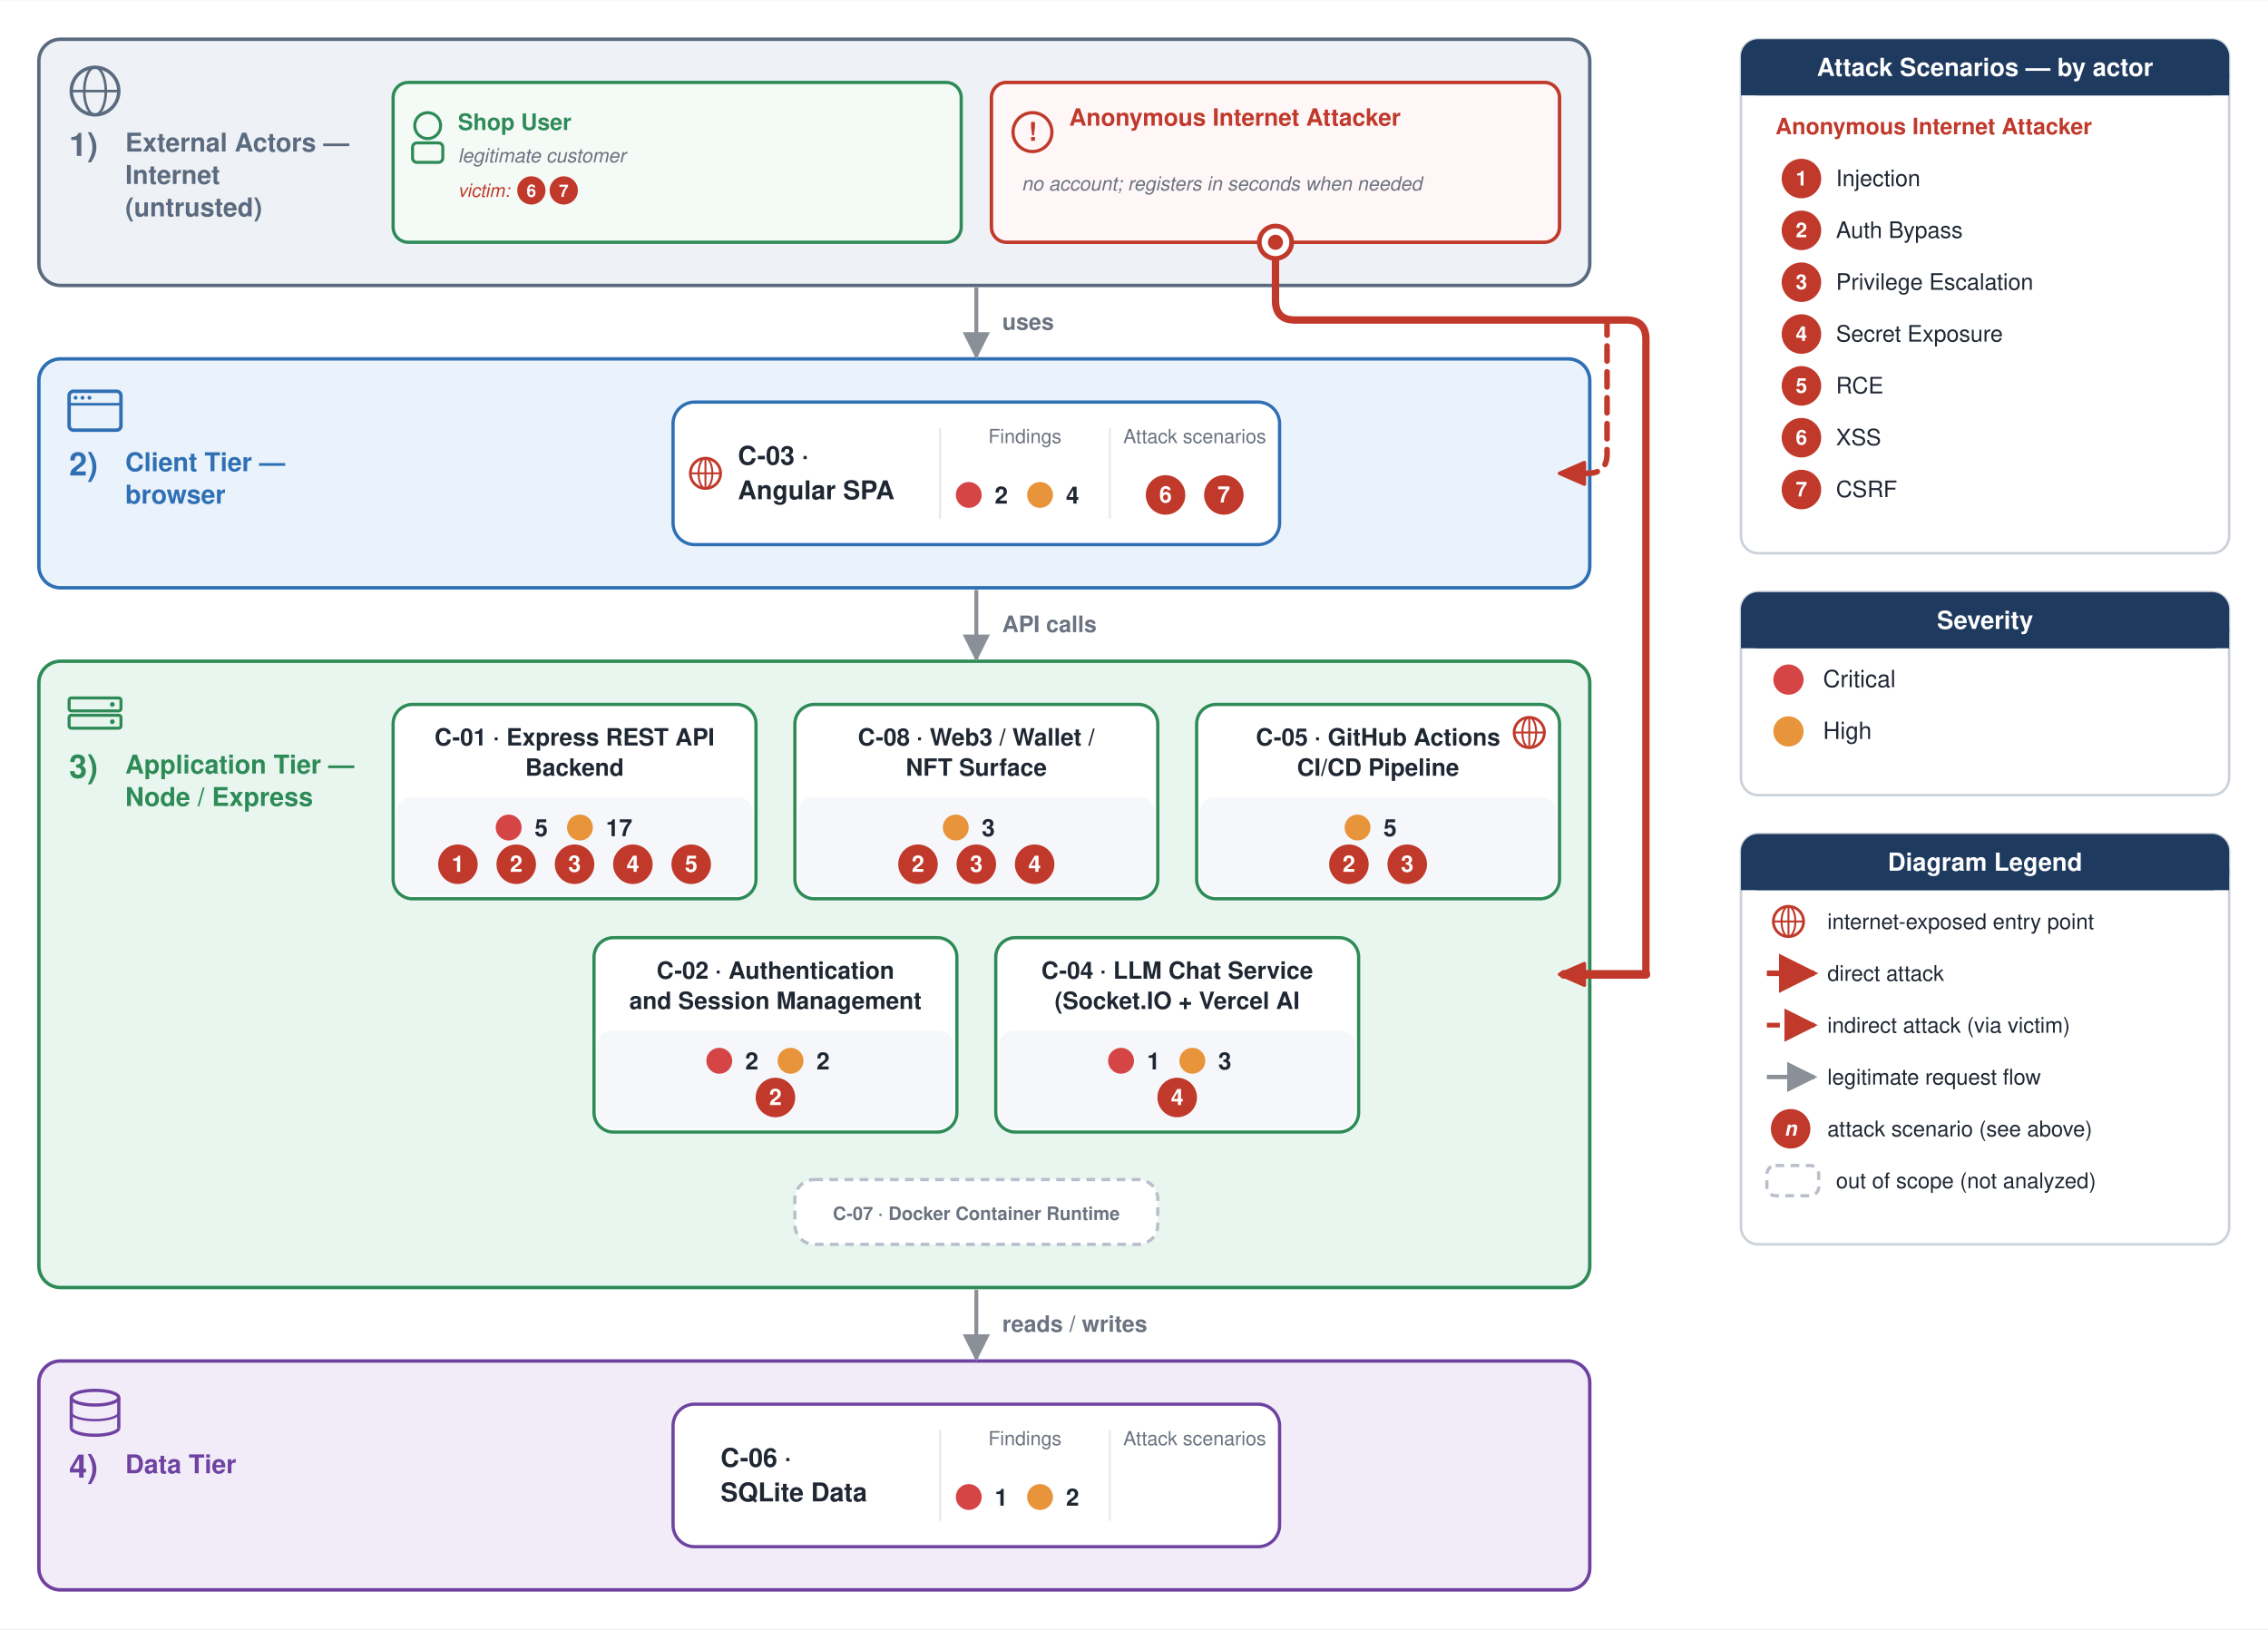
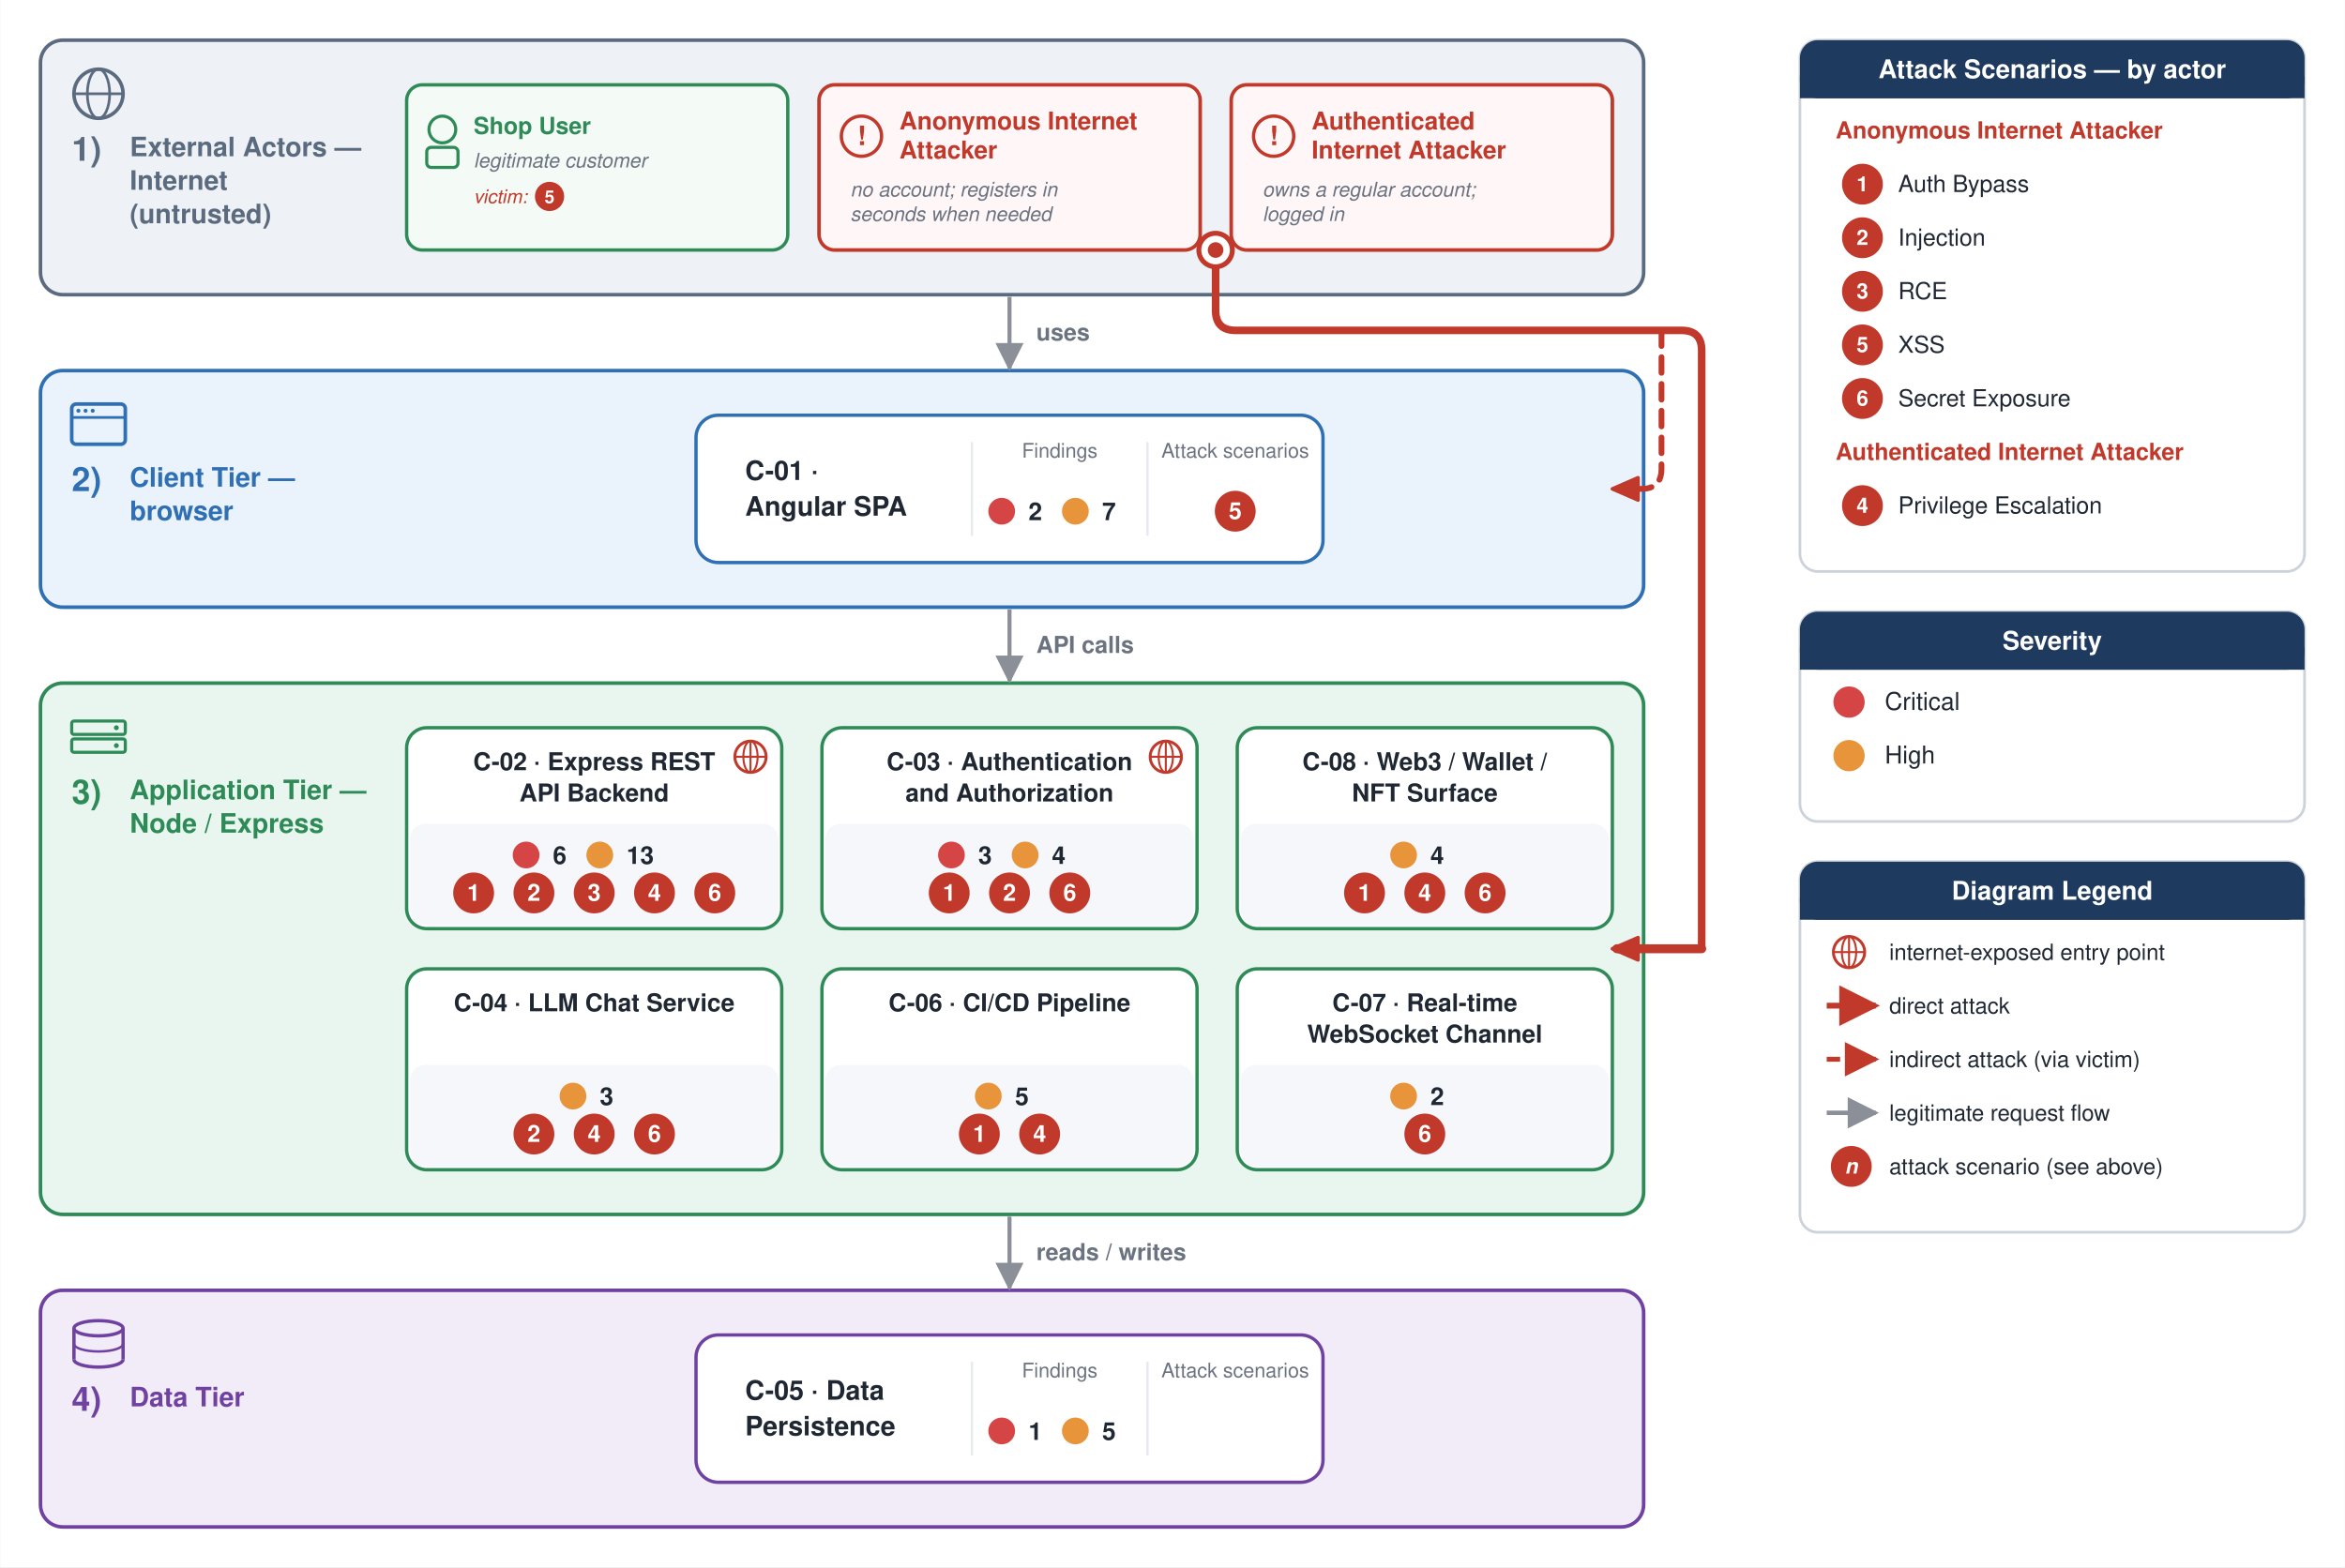
- <svg xmlns="http://www.w3.org/2000/svg" width="760" height="546" viewBox="0 0 1050 754" font-family="Helvetica, Arial, sans-serif">
-   <rect x="0" y="0" width="1050" height="754" fill="#ffffff" />
+ <svg xmlns="http://www.w3.org/2000/svg" width="760" height="508" viewBox="0 0 1050 702" font-family="Helvetica, Arial, sans-serif">
+   <rect x="0" y="0" width="1050" height="702" fill="#ffffff" />
  <defs>
    <marker id="arrowgrey" viewBox="0 0 10 10" refX="9" refY="5" markerWidth="7" markerHeight="7" orient="auto-start-reverse">
      <path d="M 0 0 L 10 5 L 0 10 z" fill="#8a8f98" />
    </marker>
    <marker id="arrowred" viewBox="0 0 10 10" refX="9" refY="5" markerWidth="7" markerHeight="7" orient="auto-start-reverse">
      <path d="M 0 0 L 10 5 L 0 10 z" fill="#c0392b" />
    </marker>
    <marker id="arrowred-lg" viewBox="0 0 12 12" refX="10" refY="6" markerWidth="14" markerHeight="14" markerUnits="userSpaceOnUse" orient="auto-start-reverse">
      <path d="M 0 0 L 12 6 L 0 12 z" fill="#c0392b" />
    </marker>
    <marker id="arrowred-rd" viewBox="-1 -1 15 15" refX="10.5" refY="6" markerWidth="15" markerHeight="15" markerUnits="userSpaceOnUse" orient="auto-start-reverse">
      <path d="M 1 1 L 12.5 6 L 1 11 Z" fill="#c0392b" stroke="#c0392b" stroke-width="1.6" stroke-linejoin="round" />
    </marker>
  </defs>
  <rect x="18.0" y="18.0" width="718.0" height="114.0" rx="10" fill="#eef1f5" stroke="#5b6b7f" stroke-width="1.6" />
  <circle cx="44.0" cy="42.0" r="11.0" fill="none" stroke="#5b6b7f" stroke-width="1.6" />
  <ellipse cx="44" cy="42" rx="5" ry="11" fill="none" stroke="#5b6b7f" stroke-width="1.2" />
  <line x1="33.0" y1="42.0" x2="55.0" y2="42.0" stroke="#5b6b7f" stroke-width="1.2" />
  <text x="32.0" y="72.0" font-family="Helvetica, Arial, sans-serif" font-size="15" font-weight="bold" fill="#5b6b7f" text-anchor="start">1)</text>
  <text x="58.0" y="70.0" font-family="Helvetica, Arial, sans-serif" font-size="12" font-weight="bold" fill="#5b6b7f" text-anchor="start">External Actors —</text>
  <text x="58.0" y="85.0" font-family="Helvetica, Arial, sans-serif" font-size="12" font-weight="bold" fill="#5b6b7f" text-anchor="start">Internet</text>
  <text x="58.0" y="100.0" font-family="Helvetica, Arial, sans-serif" font-size="12" font-weight="bold" fill="#5b6b7f" text-anchor="start">(untrusted)</text>
-   <rect x="182.0" y="38.0" width="263.0" height="74.0" rx="7" fill="#f4faf6" stroke="#2e8b57" stroke-width="1.5" />
+   <rect x="182.0" y="38.0" width="170.7" height="74.0" rx="7" fill="#f4faf6" stroke="#2e8b57" stroke-width="1.5" />
  <circle cx="198.0" cy="58.0" r="6.0" fill="none" stroke="#2e8b57" stroke-width="1.4" />
  <rect x="191.0" y="66.0" width="14.0" height="9.0" rx="2" fill="none" stroke="#2e8b57" stroke-width="1.4" />
  <text x="212.0" y="60.0" font-family="Helvetica, Arial, sans-serif" font-size="10.5" font-weight="bold" fill="#2e8b57" text-anchor="start">Shop User</text>
  <text x="212.0" y="75.0" font-family="Helvetica, Arial, sans-serif" font-size="9" font-weight="normal" fill="#6b7280" text-anchor="start" font-style="italic">legitimate customer</text>
  <text x="212.0" y="91.0" font-family="Helvetica, Arial, sans-serif" font-size="8.5" font-weight="normal" fill="#c0392b" text-anchor="start" font-style="italic">victim:</text>
  <circle cx="246.0" cy="88.0" r="6.0" fill="#c0392b" stroke="#c0392b" stroke-width="1.1" />
-   <text x="246.0" y="91.0" font-family="Helvetica, Arial, sans-serif" font-size="8" font-weight="bold" fill="#ffffff" text-anchor="middle">6</text>
-   <circle cx="261.0" cy="88.0" r="6.0" fill="#c0392b" stroke="#c0392b" stroke-width="1.1" />
-   <text x="261.0" y="91.0" font-family="Helvetica, Arial, sans-serif" font-size="8" font-weight="bold" fill="#ffffff" text-anchor="middle">7</text>
-   <rect x="459.0" y="38.0" width="263.0" height="74.0" rx="7" fill="#fff7f7" stroke="#c0392b" stroke-width="1.6" />
-   <circle cx="478.0" cy="61.0" r="9.0" fill="none" stroke="#c0392b" stroke-width="1.5" />
-   <text x="478.0" y="65.0" font-family="Helvetica, Arial, sans-serif" font-size="12" font-weight="bold" fill="#c0392b" text-anchor="middle">!</text>
-   <text x="495.0" y="58.0" font-family="Helvetica, Arial, sans-serif" font-size="11" font-weight="bold" fill="#c0392b" text-anchor="start">Anonymous Internet Attacker</text>
-   <text x="473.0" y="88.0" font-family="Helvetica, Arial, sans-serif" font-size="9" font-weight="normal" fill="#6b7280" text-anchor="start" font-style="italic">no account; registers in seconds when needed</text>
+   <text x="246.0" y="91.0" font-family="Helvetica, Arial, sans-serif" font-size="8" font-weight="bold" fill="#ffffff" text-anchor="middle">5</text>
+   <rect x="366.7" y="38.0" width="170.7" height="74.0" rx="7" fill="#fff7f7" stroke="#c0392b" stroke-width="1.6" />
+   <circle cx="385.7" cy="61.0" r="9.0" fill="none" stroke="#c0392b" stroke-width="1.5" />
+   <text x="385.7" y="65.0" font-family="Helvetica, Arial, sans-serif" font-size="12" font-weight="bold" fill="#c0392b" text-anchor="middle">!</text>
+   <text x="402.7" y="58.0" font-family="Helvetica, Arial, sans-serif" font-size="11" font-weight="bold" fill="#c0392b" text-anchor="start">Anonymous Internet</text>
+   <text x="402.7" y="71.0" font-family="Helvetica, Arial, sans-serif" font-size="11" font-weight="bold" fill="#c0392b" text-anchor="start">Attacker</text>
+   <text x="380.7" y="88.0" font-family="Helvetica, Arial, sans-serif" font-size="9" font-weight="normal" fill="#6b7280" text-anchor="start" font-style="italic">no account; registers in</text>
+   <text x="380.7" y="99.0" font-family="Helvetica, Arial, sans-serif" font-size="9" font-weight="normal" fill="#6b7280" text-anchor="start" font-style="italic">seconds when needed</text>
+   <rect x="551.3" y="38.0" width="170.7" height="74.0" rx="7" fill="#fff7f7" stroke="#c0392b" stroke-width="1.6" />
+   <circle cx="570.3" cy="61.0" r="9.0" fill="none" stroke="#c0392b" stroke-width="1.5" />
+   <text x="570.3" y="65.0" font-family="Helvetica, Arial, sans-serif" font-size="12" font-weight="bold" fill="#c0392b" text-anchor="middle">!</text>
+   <text x="587.3" y="58.0" font-family="Helvetica, Arial, sans-serif" font-size="11" font-weight="bold" fill="#c0392b" text-anchor="start">Authenticated</text>
+   <text x="587.3" y="71.0" font-family="Helvetica, Arial, sans-serif" font-size="11" font-weight="bold" fill="#c0392b" text-anchor="start">Internet Attacker</text>
+   <text x="565.3" y="88.0" font-family="Helvetica, Arial, sans-serif" font-size="9" font-weight="normal" fill="#6b7280" text-anchor="start" font-style="italic">owns a regular account;</text>
+   <text x="565.3" y="99.0" font-family="Helvetica, Arial, sans-serif" font-size="9" font-weight="normal" fill="#6b7280" text-anchor="start" font-style="italic">logged in</text>
  <rect x="18.0" y="166.0" width="718.0" height="106.0" rx="10" fill="#eaf2fb" stroke="#2f6fb3" stroke-width="1.6" />
  <rect x="32.0" y="181.0" width="24.0" height="18.0" rx="2" fill="none" stroke="#2f6fb3" stroke-width="1.6" />
  <line x1="32.0" y1="187.0" x2="56.0" y2="187.0" stroke="#2f6fb3" stroke-width="1.2" />
  <circle cx="35.0" cy="184.0" r="0.9" fill="#2f6fb3" stroke="none" stroke-width="1.0" />
  <circle cx="38.2" cy="184.0" r="0.9" fill="#2f6fb3" stroke="none" stroke-width="1.0" />
  <circle cx="41.4" cy="184.0" r="0.9" fill="#2f6fb3" stroke="none" stroke-width="1.0" />
  <text x="32.0" y="220.0" font-family="Helvetica, Arial, sans-serif" font-size="15" font-weight="bold" fill="#2f6fb3" text-anchor="start">2)</text>
  <text x="58.0" y="218.0" font-family="Helvetica, Arial, sans-serif" font-size="12" font-weight="bold" fill="#2f6fb3" text-anchor="start">Client Tier —</text>
  <text x="58.0" y="233.0" font-family="Helvetica, Arial, sans-serif" font-size="12" font-weight="bold" fill="#2f6fb3" text-anchor="start">browser</text>
  <rect x="311.6" y="186.0" width="280.8" height="66.0" rx="10" fill="#ffffff" stroke="#2f6fb3" stroke-width="1.5" />
-   <circle cx="326.6" cy="219.0" r="7.0" fill="#fff" stroke="#c0392b" stroke-width="1.3" />
-   <ellipse cx="326.6" cy="219.0" rx="3.2" ry="7.0" fill="none" stroke="#c0392b" stroke-width="0.9" />
-   <line x1="319.6" y1="219.0" x2="333.6" y2="219.0" stroke="#c0392b" stroke-width="0.9" />
-   <line x1="326.6" y1="212.0" x2="326.6" y2="226.0" stroke="#c0392b" stroke-width="0.9" />
-   <text x="341.6" y="215.0" font-family="Helvetica, Arial, sans-serif" font-size="12" font-weight="bold" fill="#1f2733" text-anchor="start">C-03 ·</text>
-   <text x="341.6" y="231.0" font-family="Helvetica, Arial, sans-serif" font-size="12" font-weight="bold" fill="#1f2733" text-anchor="start">Angular SPA</text>
+   <text x="333.6" y="215.0" font-family="Helvetica, Arial, sans-serif" font-size="12" font-weight="bold" fill="#1f2733" text-anchor="start">C-01 ·</text>
+   <text x="333.6" y="231.0" font-family="Helvetica, Arial, sans-serif" font-size="12" font-weight="bold" fill="#1f2733" text-anchor="start">Angular SPA</text>
  <line x1="435.2" y1="198.0" x2="435.2" y2="240.0" stroke="#e6e9ef" stroke-width="1.0" />
  <line x1="513.8" y1="198.0" x2="513.8" y2="240.0" stroke="#e6e9ef" stroke-width="1.0" />
  <text x="474.5" y="205.0" font-family="Helvetica, Arial, sans-serif" font-size="9" font-weight="normal" fill="#6b7280" text-anchor="middle">Findings</text>
  <circle cx="448.5" cy="229.0" r="6.0" fill="#d64545" stroke="none" stroke-width="1.0" />
  <text x="460.5" y="233.0" font-family="Helvetica, Arial, sans-serif" font-size="11" font-weight="bold" fill="#1f2733" text-anchor="start">2</text>
  <circle cx="481.5" cy="229.0" r="6.0" fill="#e8943a" stroke="none" stroke-width="1.0" />
-   <text x="493.5" y="233.0" font-family="Helvetica, Arial, sans-serif" font-size="11" font-weight="bold" fill="#1f2733" text-anchor="start">4</text>
+   <text x="493.5" y="233.0" font-family="Helvetica, Arial, sans-serif" font-size="11" font-weight="bold" fill="#1f2733" text-anchor="start">7</text>
  <text x="553.1" y="205.0" font-family="Helvetica, Arial, sans-serif" font-size="9" font-weight="normal" fill="#6b7280" text-anchor="middle">Attack scenarios</text>
-   <circle cx="539.6" cy="229.0" r="8.5" fill="#c0392b" stroke="#c0392b" stroke-width="1.3" />
-   <text x="539.6" y="232.5" font-family="Helvetica, Arial, sans-serif" font-size="10.5" font-weight="bold" fill="#ffffff" text-anchor="middle">6</text>
-   <circle cx="566.6" cy="229.0" r="8.5" fill="#c0392b" stroke="#c0392b" stroke-width="1.3" />
-   <text x="566.6" y="232.5" font-family="Helvetica, Arial, sans-serif" font-size="10.5" font-weight="bold" fill="#ffffff" text-anchor="middle">7</text>
-   <rect x="18.0" y="306.0" width="718.0" height="290.0" rx="10" fill="#e9f6ef" stroke="#2e8b57" stroke-width="1.6" />
+   <circle cx="553.1" cy="229.0" r="8.5" fill="#c0392b" stroke="#c0392b" stroke-width="1.3" />
+   <text x="553.1" y="232.5" font-family="Helvetica, Arial, sans-serif" font-size="10.5" font-weight="bold" fill="#ffffff" text-anchor="middle">5</text>
+   <rect x="18.0" y="306.0" width="718.0" height="238.0" rx="10" fill="#e9f6ef" stroke="#2e8b57" stroke-width="1.6" />
  <rect x="32.0" y="323.0" width="24.0" height="6.0" rx="1" fill="none" stroke="#2e8b57" stroke-width="1.4" />
  <circle cx="52.0" cy="326.0" r="1.1" fill="#2e8b57" stroke="none" stroke-width="1.0" />
  <rect x="32.0" y="331.0" width="24.0" height="6.0" rx="1" fill="none" stroke="#2e8b57" stroke-width="1.4" />
  <circle cx="52.0" cy="334.0" r="1.1" fill="#2e8b57" stroke="none" stroke-width="1.0" />
  <text x="32.0" y="360.0" font-family="Helvetica, Arial, sans-serif" font-size="15" font-weight="bold" fill="#2e8b57" text-anchor="start">3)</text>
  <text x="58.0" y="358.0" font-family="Helvetica, Arial, sans-serif" font-size="12" font-weight="bold" fill="#2e8b57" text-anchor="start">Application Tier —</text>
  <text x="58.0" y="373.0" font-family="Helvetica, Arial, sans-serif" font-size="12" font-weight="bold" fill="#2e8b57" text-anchor="start">Node / Express</text>
  <rect x="182.0" y="326.0" width="168.0" height="90.0" rx="9" fill="#ffffff" stroke="#2e8b57" stroke-width="1.5" />
  <rect x="183.5" y="369.0" width="165.0" height="45.5" rx="7" fill="#f5f7fb" stroke="none" stroke-width="1.0" />
-   <text x="266.0" y="345.0" font-family="Helvetica, Arial, sans-serif" font-size="11" font-weight="bold" fill="#1f2733" text-anchor="middle">C-01 · Express REST API</text>
-   <text x="266.0" y="359.0" font-family="Helvetica, Arial, sans-serif" font-size="11" font-weight="bold" fill="#1f2733" text-anchor="middle">Backend</text>
+   <circle cx="336.0" cy="339.0" r="7.0" fill="#fff" stroke="#c0392b" stroke-width="1.3" />
+   <ellipse cx="336.0" cy="339.0" rx="3.2" ry="7.0" fill="none" stroke="#c0392b" stroke-width="0.9" />
+   <line x1="329.0" y1="339.0" x2="343.0" y2="339.0" stroke="#c0392b" stroke-width="0.9" />
+   <line x1="336.0" y1="332.0" x2="336.0" y2="346.0" stroke="#c0392b" stroke-width="0.9" />
+   <text x="266.0" y="345.0" font-family="Helvetica, Arial, sans-serif" font-size="11" font-weight="bold" fill="#1f2733" text-anchor="middle">C-02 · Express REST</text>
+   <text x="266.0" y="359.0" font-family="Helvetica, Arial, sans-serif" font-size="11" font-weight="bold" fill="#1f2733" text-anchor="middle">API Backend</text>
  <circle cx="235.5" cy="383.0" r="6.0" fill="#d64545" stroke="none" stroke-width="1.0" />
-   <text x="247.5" y="387.0" font-family="Helvetica, Arial, sans-serif" font-size="11" font-weight="bold" fill="#1f2733" text-anchor="start">5</text>
+   <text x="247.5" y="387.0" font-family="Helvetica, Arial, sans-serif" font-size="11" font-weight="bold" fill="#1f2733" text-anchor="start">6</text>
  <circle cx="268.5" cy="383.0" r="6.0" fill="#e8943a" stroke="none" stroke-width="1.0" />
-   <text x="280.5" y="387.0" font-family="Helvetica, Arial, sans-serif" font-size="11" font-weight="bold" fill="#1f2733" text-anchor="start">17</text>
+   <text x="280.5" y="387.0" font-family="Helvetica, Arial, sans-serif" font-size="11" font-weight="bold" fill="#1f2733" text-anchor="start">13</text>
  <circle cx="212.0" cy="400.0" r="8.5" fill="#c0392b" stroke="#c0392b" stroke-width="1.3" />
  <text x="212.0" y="403.5" font-family="Helvetica, Arial, sans-serif" font-size="10.5" font-weight="bold" fill="#ffffff" text-anchor="middle">1</text>
  <circle cx="239.0" cy="400.0" r="8.5" fill="#c0392b" stroke="#c0392b" stroke-width="1.3" />
  <text x="239.0" y="403.5" font-family="Helvetica, Arial, sans-serif" font-size="10.5" font-weight="bold" fill="#ffffff" text-anchor="middle">2</text>
  <circle cx="266.0" cy="400.0" r="8.5" fill="#c0392b" stroke="#c0392b" stroke-width="1.3" />
  <text x="266.0" y="403.5" font-family="Helvetica, Arial, sans-serif" font-size="10.5" font-weight="bold" fill="#ffffff" text-anchor="middle">3</text>
  <circle cx="293.0" cy="400.0" r="8.5" fill="#c0392b" stroke="#c0392b" stroke-width="1.3" />
  <text x="293.0" y="403.5" font-family="Helvetica, Arial, sans-serif" font-size="10.5" font-weight="bold" fill="#ffffff" text-anchor="middle">4</text>
  <circle cx="320.0" cy="400.0" r="8.5" fill="#c0392b" stroke="#c0392b" stroke-width="1.3" />
-   <text x="320.0" y="403.5" font-family="Helvetica, Arial, sans-serif" font-size="10.5" font-weight="bold" fill="#ffffff" text-anchor="middle">5</text>
+   <text x="320.0" y="403.5" font-family="Helvetica, Arial, sans-serif" font-size="10.5" font-weight="bold" fill="#ffffff" text-anchor="middle">6</text>
  <rect x="368.0" y="326.0" width="168.0" height="90.0" rx="9" fill="#ffffff" stroke="#2e8b57" stroke-width="1.5" />
  <rect x="369.5" y="369.0" width="165.0" height="45.5" rx="7" fill="#f5f7fb" stroke="none" stroke-width="1.0" />
-   <text x="452.0" y="345.0" font-family="Helvetica, Arial, sans-serif" font-size="11" font-weight="bold" fill="#1f2733" text-anchor="middle">C-08 · Web3 / Wallet /</text>
-   <text x="452.0" y="359.0" font-family="Helvetica, Arial, sans-serif" font-size="11" font-weight="bold" fill="#1f2733" text-anchor="middle">NFT Surface</text>
-   <circle cx="442.5" cy="383.0" r="6.0" fill="#e8943a" stroke="none" stroke-width="1.0" />
-   <text x="454.5" y="387.0" font-family="Helvetica, Arial, sans-serif" font-size="11" font-weight="bold" fill="#1f2733" text-anchor="start">3</text>
+   <circle cx="522.0" cy="339.0" r="7.0" fill="#fff" stroke="#c0392b" stroke-width="1.3" />
+   <ellipse cx="522.0" cy="339.0" rx="3.2" ry="7.0" fill="none" stroke="#c0392b" stroke-width="0.9" />
+   <line x1="515.0" y1="339.0" x2="529.0" y2="339.0" stroke="#c0392b" stroke-width="0.9" />
+   <line x1="522.0" y1="332.0" x2="522.0" y2="346.0" stroke="#c0392b" stroke-width="0.9" />
+   <text x="452.0" y="345.0" font-family="Helvetica, Arial, sans-serif" font-size="11" font-weight="bold" fill="#1f2733" text-anchor="middle">C-03 · Authentication</text>
+   <text x="452.0" y="359.0" font-family="Helvetica, Arial, sans-serif" font-size="11" font-weight="bold" fill="#1f2733" text-anchor="middle">and Authorization</text>
+   <circle cx="426.0" cy="383.0" r="6.0" fill="#d64545" stroke="none" stroke-width="1.0" />
+   <text x="438.0" y="387.0" font-family="Helvetica, Arial, sans-serif" font-size="11" font-weight="bold" fill="#1f2733" text-anchor="start">3</text>
+   <circle cx="459.0" cy="383.0" r="6.0" fill="#e8943a" stroke="none" stroke-width="1.0" />
+   <text x="471.0" y="387.0" font-family="Helvetica, Arial, sans-serif" font-size="11" font-weight="bold" fill="#1f2733" text-anchor="start">4</text>
  <circle cx="425.0" cy="400.0" r="8.5" fill="#c0392b" stroke="#c0392b" stroke-width="1.3" />
-   <text x="425.0" y="403.5" font-family="Helvetica, Arial, sans-serif" font-size="10.5" font-weight="bold" fill="#ffffff" text-anchor="middle">2</text>
+   <text x="425.0" y="403.5" font-family="Helvetica, Arial, sans-serif" font-size="10.5" font-weight="bold" fill="#ffffff" text-anchor="middle">1</text>
  <circle cx="452.0" cy="400.0" r="8.5" fill="#c0392b" stroke="#c0392b" stroke-width="1.3" />
-   <text x="452.0" y="403.5" font-family="Helvetica, Arial, sans-serif" font-size="10.5" font-weight="bold" fill="#ffffff" text-anchor="middle">3</text>
+   <text x="452.0" y="403.5" font-family="Helvetica, Arial, sans-serif" font-size="10.5" font-weight="bold" fill="#ffffff" text-anchor="middle">2</text>
  <circle cx="479.0" cy="400.0" r="8.5" fill="#c0392b" stroke="#c0392b" stroke-width="1.3" />
-   <text x="479.0" y="403.5" font-family="Helvetica, Arial, sans-serif" font-size="10.5" font-weight="bold" fill="#ffffff" text-anchor="middle">4</text>
+   <text x="479.0" y="403.5" font-family="Helvetica, Arial, sans-serif" font-size="10.5" font-weight="bold" fill="#ffffff" text-anchor="middle">6</text>
  <rect x="554.0" y="326.0" width="168.0" height="90.0" rx="9" fill="#ffffff" stroke="#2e8b57" stroke-width="1.5" />
  <rect x="555.5" y="369.0" width="165.0" height="45.5" rx="7" fill="#f5f7fb" stroke="none" stroke-width="1.0" />
-   <circle cx="708.0" cy="339.0" r="7.0" fill="#fff" stroke="#c0392b" stroke-width="1.3" />
-   <ellipse cx="708.0" cy="339.0" rx="3.2" ry="7.0" fill="none" stroke="#c0392b" stroke-width="0.9" />
-   <line x1="701.0" y1="339.0" x2="715.0" y2="339.0" stroke="#c0392b" stroke-width="0.9" />
-   <line x1="708.0" y1="332.0" x2="708.0" y2="346.0" stroke="#c0392b" stroke-width="0.9" />
-   <text x="638.0" y="345.0" font-family="Helvetica, Arial, sans-serif" font-size="11" font-weight="bold" fill="#1f2733" text-anchor="middle">C-05 · GitHub Actions</text>
-   <text x="638.0" y="359.0" font-family="Helvetica, Arial, sans-serif" font-size="11" font-weight="bold" fill="#1f2733" text-anchor="middle">CI/CD Pipeline</text>
+   <text x="638.0" y="345.0" font-family="Helvetica, Arial, sans-serif" font-size="11" font-weight="bold" fill="#1f2733" text-anchor="middle">C-08 · Web3 / Wallet /</text>
+   <text x="638.0" y="359.0" font-family="Helvetica, Arial, sans-serif" font-size="11" font-weight="bold" fill="#1f2733" text-anchor="middle">NFT Surface</text>
  <circle cx="628.5" cy="383.0" r="6.0" fill="#e8943a" stroke="none" stroke-width="1.0" />
-   <text x="640.5" y="387.0" font-family="Helvetica, Arial, sans-serif" font-size="11" font-weight="bold" fill="#1f2733" text-anchor="start">5</text>
-   <circle cx="624.5" cy="400.0" r="8.5" fill="#c0392b" stroke="#c0392b" stroke-width="1.3" />
-   <text x="624.5" y="403.5" font-family="Helvetica, Arial, sans-serif" font-size="10.5" font-weight="bold" fill="#ffffff" text-anchor="middle">2</text>
-   <circle cx="651.5" cy="400.0" r="8.5" fill="#c0392b" stroke="#c0392b" stroke-width="1.3" />
-   <text x="651.5" y="403.5" font-family="Helvetica, Arial, sans-serif" font-size="10.5" font-weight="bold" fill="#ffffff" text-anchor="middle">3</text>
-   <rect x="275.0" y="434.0" width="168.0" height="90.0" rx="9" fill="#ffffff" stroke="#2e8b57" stroke-width="1.5" />
-   <rect x="276.5" y="477.0" width="165.0" height="45.5" rx="7" fill="#f5f7fb" stroke="none" stroke-width="1.0" />
-   <text x="359.0" y="453.0" font-family="Helvetica, Arial, sans-serif" font-size="11" font-weight="bold" fill="#1f2733" text-anchor="middle">C-02 · Authentication</text>
-   <text x="359.0" y="467.0" font-family="Helvetica, Arial, sans-serif" font-size="11" font-weight="bold" fill="#1f2733" text-anchor="middle">and Session Management</text>
-   <circle cx="333.0" cy="491.0" r="6.0" fill="#d64545" stroke="none" stroke-width="1.0" />
-   <text x="345.0" y="495.0" font-family="Helvetica, Arial, sans-serif" font-size="11" font-weight="bold" fill="#1f2733" text-anchor="start">2</text>
-   <circle cx="366.0" cy="491.0" r="6.0" fill="#e8943a" stroke="none" stroke-width="1.0" />
-   <text x="378.0" y="495.0" font-family="Helvetica, Arial, sans-serif" font-size="11" font-weight="bold" fill="#1f2733" text-anchor="start">2</text>
-   <circle cx="359.0" cy="508.0" r="8.5" fill="#c0392b" stroke="#c0392b" stroke-width="1.3" />
-   <text x="359.0" y="511.5" font-family="Helvetica, Arial, sans-serif" font-size="10.5" font-weight="bold" fill="#ffffff" text-anchor="middle">2</text>
-   <rect x="461.0" y="434.0" width="168.0" height="90.0" rx="9" fill="#ffffff" stroke="#2e8b57" stroke-width="1.5" />
-   <rect x="462.5" y="477.0" width="165.0" height="45.5" rx="7" fill="#f5f7fb" stroke="none" stroke-width="1.0" />
-   <text x="545.0" y="453.0" font-family="Helvetica, Arial, sans-serif" font-size="11" font-weight="bold" fill="#1f2733" text-anchor="middle">C-04 · LLM Chat Service</text>
-   <text x="545.0" y="467.0" font-family="Helvetica, Arial, sans-serif" font-size="11" font-weight="bold" fill="#1f2733" text-anchor="middle">(Socket.IO + Vercel AI</text>
-   <circle cx="519.0" cy="491.0" r="6.0" fill="#d64545" stroke="none" stroke-width="1.0" />
-   <text x="531.0" y="495.0" font-family="Helvetica, Arial, sans-serif" font-size="11" font-weight="bold" fill="#1f2733" text-anchor="start">1</text>
-   <circle cx="552.0" cy="491.0" r="6.0" fill="#e8943a" stroke="none" stroke-width="1.0" />
-   <text x="564.0" y="495.0" font-family="Helvetica, Arial, sans-serif" font-size="11" font-weight="bold" fill="#1f2733" text-anchor="start">3</text>
-   <circle cx="545.0" cy="508.0" r="8.5" fill="#c0392b" stroke="#c0392b" stroke-width="1.3" />
-   <text x="545.0" y="511.5" font-family="Helvetica, Arial, sans-serif" font-size="10.5" font-weight="bold" fill="#ffffff" text-anchor="middle">4</text>
-   <rect x="368.0" y="546.0" width="168.0" height="30.0" rx="9" fill="#ffffff" stroke="#b8bfca" stroke-width="1.5" stroke-dasharray="4 3" />
-   <text x="452.0" y="564.7" font-family="Helvetica, Arial, sans-serif" font-size="8.5" font-weight="bold" fill="#6b7280" text-anchor="middle">C-07 · Docker Container Runtime</text>
-   <rect x="18.0" y="630.0" width="718.0" height="106.0" rx="10" fill="#f2ecf9" stroke="#6f42a1" stroke-width="1.6" />
-   <ellipse cx="44" cy="647" rx="11" ry="3.4" fill="none" stroke="#6f42a1" stroke-width="1.5" />
-   <line x1="33.0" y1="647.0" x2="33.0" y2="661.0" stroke="#6f42a1" stroke-width="1.5" />
-   <line x1="55.0" y1="647.0" x2="55.0" y2="661.0" stroke="#6f42a1" stroke-width="1.5" />
-   <path d="M 33 661 A 11 3.4 0 0 0 55 661" fill="none" stroke="#6f42a1" stroke-width="1.5" />
-   <path d="M 33 654 A 11 3.4 0 0 0 55 654" fill="none" stroke="#6f42a1" stroke-width="1.1" />
-   <text x="32.0" y="684.0" font-family="Helvetica, Arial, sans-serif" font-size="15" font-weight="bold" fill="#6f42a1" text-anchor="start">4)</text>
-   <text x="58.0" y="682.0" font-family="Helvetica, Arial, sans-serif" font-size="12" font-weight="bold" fill="#6f42a1" text-anchor="start">Data Tier</text>
-   <rect x="311.6" y="650.0" width="280.8" height="66.0" rx="10" fill="#ffffff" stroke="#6f42a1" stroke-width="1.5" />
-   <text x="333.6" y="679.0" font-family="Helvetica, Arial, sans-serif" font-size="12" font-weight="bold" fill="#1f2733" text-anchor="start">C-06 ·</text>
-   <text x="333.6" y="695.0" font-family="Helvetica, Arial, sans-serif" font-size="12" font-weight="bold" fill="#1f2733" text-anchor="start">SQLite Data</text>
-   <line x1="435.2" y1="662.0" x2="435.2" y2="704.0" stroke="#e6e9ef" stroke-width="1.0" />
-   <line x1="513.8" y1="662.0" x2="513.8" y2="704.0" stroke="#e6e9ef" stroke-width="1.0" />
-   <text x="474.5" y="669.0" font-family="Helvetica, Arial, sans-serif" font-size="9" font-weight="normal" fill="#6b7280" text-anchor="middle">Findings</text>
-   <circle cx="448.5" cy="693.0" r="6.0" fill="#d64545" stroke="none" stroke-width="1.0" />
-   <text x="460.5" y="697.0" font-family="Helvetica, Arial, sans-serif" font-size="11" font-weight="bold" fill="#1f2733" text-anchor="start">1</text>
-   <circle cx="481.5" cy="693.0" r="6.0" fill="#e8943a" stroke="none" stroke-width="1.0" />
-   <text x="493.5" y="697.0" font-family="Helvetica, Arial, sans-serif" font-size="11" font-weight="bold" fill="#1f2733" text-anchor="start">2</text>
-   <text x="553.1" y="669.0" font-family="Helvetica, Arial, sans-serif" font-size="9" font-weight="normal" fill="#6b7280" text-anchor="middle">Attack scenarios</text>
+   <text x="640.5" y="387.0" font-family="Helvetica, Arial, sans-serif" font-size="11" font-weight="bold" fill="#1f2733" text-anchor="start">4</text>
+   <circle cx="611.0" cy="400.0" r="8.5" fill="#c0392b" stroke="#c0392b" stroke-width="1.3" />
+   <text x="611.0" y="403.5" font-family="Helvetica, Arial, sans-serif" font-size="10.5" font-weight="bold" fill="#ffffff" text-anchor="middle">1</text>
+   <circle cx="638.0" cy="400.0" r="8.5" fill="#c0392b" stroke="#c0392b" stroke-width="1.3" />
+   <text x="638.0" y="403.5" font-family="Helvetica, Arial, sans-serif" font-size="10.5" font-weight="bold" fill="#ffffff" text-anchor="middle">4</text>
+   <circle cx="665.0" cy="400.0" r="8.5" fill="#c0392b" stroke="#c0392b" stroke-width="1.3" />
+   <text x="665.0" y="403.5" font-family="Helvetica, Arial, sans-serif" font-size="10.5" font-weight="bold" fill="#ffffff" text-anchor="middle">6</text>
+   <rect x="182.0" y="434.0" width="168.0" height="90.0" rx="9" fill="#ffffff" stroke="#2e8b57" stroke-width="1.5" />
+   <rect x="183.5" y="477.0" width="165.0" height="45.5" rx="7" fill="#f5f7fb" stroke="none" stroke-width="1.0" />
+   <text x="266.0" y="453.0" font-family="Helvetica, Arial, sans-serif" font-size="11" font-weight="bold" fill="#1f2733" text-anchor="middle">C-04 · LLM Chat Service</text>
+   <circle cx="256.5" cy="491.0" r="6.0" fill="#e8943a" stroke="none" stroke-width="1.0" />
+   <text x="268.5" y="495.0" font-family="Helvetica, Arial, sans-serif" font-size="11" font-weight="bold" fill="#1f2733" text-anchor="start">3</text>
+   <circle cx="239.0" cy="508.0" r="8.5" fill="#c0392b" stroke="#c0392b" stroke-width="1.3" />
+   <text x="239.0" y="511.5" font-family="Helvetica, Arial, sans-serif" font-size="10.5" font-weight="bold" fill="#ffffff" text-anchor="middle">2</text>
+   <circle cx="266.0" cy="508.0" r="8.5" fill="#c0392b" stroke="#c0392b" stroke-width="1.3" />
+   <text x="266.0" y="511.5" font-family="Helvetica, Arial, sans-serif" font-size="10.5" font-weight="bold" fill="#ffffff" text-anchor="middle">4</text>
+   <circle cx="293.0" cy="508.0" r="8.5" fill="#c0392b" stroke="#c0392b" stroke-width="1.3" />
+   <text x="293.0" y="511.5" font-family="Helvetica, Arial, sans-serif" font-size="10.5" font-weight="bold" fill="#ffffff" text-anchor="middle">6</text>
+   <rect x="368.0" y="434.0" width="168.0" height="90.0" rx="9" fill="#ffffff" stroke="#2e8b57" stroke-width="1.5" />
+   <rect x="369.5" y="477.0" width="165.0" height="45.5" rx="7" fill="#f5f7fb" stroke="none" stroke-width="1.0" />
+   <text x="452.0" y="453.0" font-family="Helvetica, Arial, sans-serif" font-size="11" font-weight="bold" fill="#1f2733" text-anchor="middle">C-06 · CI/CD Pipeline</text>
+   <circle cx="442.5" cy="491.0" r="6.0" fill="#e8943a" stroke="none" stroke-width="1.0" />
+   <text x="454.5" y="495.0" font-family="Helvetica, Arial, sans-serif" font-size="11" font-weight="bold" fill="#1f2733" text-anchor="start">5</text>
+   <circle cx="438.5" cy="508.0" r="8.5" fill="#c0392b" stroke="#c0392b" stroke-width="1.3" />
+   <text x="438.5" y="511.5" font-family="Helvetica, Arial, sans-serif" font-size="10.5" font-weight="bold" fill="#ffffff" text-anchor="middle">1</text>
+   <circle cx="465.5" cy="508.0" r="8.5" fill="#c0392b" stroke="#c0392b" stroke-width="1.3" />
+   <text x="465.5" y="511.5" font-family="Helvetica, Arial, sans-serif" font-size="10.5" font-weight="bold" fill="#ffffff" text-anchor="middle">4</text>
+   <rect x="554.0" y="434.0" width="168.0" height="90.0" rx="9" fill="#ffffff" stroke="#2e8b57" stroke-width="1.5" />
+   <rect x="555.5" y="477.0" width="165.0" height="45.5" rx="7" fill="#f5f7fb" stroke="none" stroke-width="1.0" />
+   <text x="638.0" y="453.0" font-family="Helvetica, Arial, sans-serif" font-size="11" font-weight="bold" fill="#1f2733" text-anchor="middle">C-07 · Real-time</text>
+   <text x="638.0" y="467.0" font-family="Helvetica, Arial, sans-serif" font-size="11" font-weight="bold" fill="#1f2733" text-anchor="middle">WebSocket Channel</text>
+   <circle cx="628.5" cy="491.0" r="6.0" fill="#e8943a" stroke="none" stroke-width="1.0" />
+   <text x="640.5" y="495.0" font-family="Helvetica, Arial, sans-serif" font-size="11" font-weight="bold" fill="#1f2733" text-anchor="start">2</text>
+   <circle cx="638.0" cy="508.0" r="8.5" fill="#c0392b" stroke="#c0392b" stroke-width="1.3" />
+   <text x="638.0" y="511.5" font-family="Helvetica, Arial, sans-serif" font-size="10.5" font-weight="bold" fill="#ffffff" text-anchor="middle">6</text>
+   <rect x="18.0" y="578.0" width="718.0" height="106.0" rx="10" fill="#f2ecf9" stroke="#6f42a1" stroke-width="1.6" />
+   <ellipse cx="44" cy="595" rx="11" ry="3.4" fill="none" stroke="#6f42a1" stroke-width="1.5" />
+   <line x1="33.0" y1="595.0" x2="33.0" y2="609.0" stroke="#6f42a1" stroke-width="1.5" />
+   <line x1="55.0" y1="595.0" x2="55.0" y2="609.0" stroke="#6f42a1" stroke-width="1.5" />
+   <path d="M 33 609 A 11 3.4 0 0 0 55 609" fill="none" stroke="#6f42a1" stroke-width="1.5" />
+   <path d="M 33 602 A 11 3.4 0 0 0 55 602" fill="none" stroke="#6f42a1" stroke-width="1.1" />
+   <text x="32.0" y="632.0" font-family="Helvetica, Arial, sans-serif" font-size="15" font-weight="bold" fill="#6f42a1" text-anchor="start">4)</text>
+   <text x="58.0" y="630.0" font-family="Helvetica, Arial, sans-serif" font-size="12" font-weight="bold" fill="#6f42a1" text-anchor="start">Data Tier</text>
+   <rect x="311.6" y="598.0" width="280.8" height="66.0" rx="10" fill="#ffffff" stroke="#6f42a1" stroke-width="1.5" />
+   <text x="333.6" y="627.0" font-family="Helvetica, Arial, sans-serif" font-size="12" font-weight="bold" fill="#1f2733" text-anchor="start">C-05 · Data</text>
+   <text x="333.6" y="643.0" font-family="Helvetica, Arial, sans-serif" font-size="12" font-weight="bold" fill="#1f2733" text-anchor="start">Persistence</text>
+   <line x1="435.2" y1="610.0" x2="435.2" y2="652.0" stroke="#e6e9ef" stroke-width="1.0" />
+   <line x1="513.8" y1="610.0" x2="513.8" y2="652.0" stroke="#e6e9ef" stroke-width="1.0" />
+   <text x="474.5" y="617.0" font-family="Helvetica, Arial, sans-serif" font-size="9" font-weight="normal" fill="#6b7280" text-anchor="middle">Findings</text>
+   <circle cx="448.5" cy="641.0" r="6.0" fill="#d64545" stroke="none" stroke-width="1.0" />
+   <text x="460.5" y="645.0" font-family="Helvetica, Arial, sans-serif" font-size="11" font-weight="bold" fill="#1f2733" text-anchor="start">1</text>
+   <circle cx="481.5" cy="641.0" r="6.0" fill="#e8943a" stroke="none" stroke-width="1.0" />
+   <text x="493.5" y="645.0" font-family="Helvetica, Arial, sans-serif" font-size="11" font-weight="bold" fill="#1f2733" text-anchor="start">5</text>
+   <text x="553.1" y="617.0" font-family="Helvetica, Arial, sans-serif" font-size="9" font-weight="normal" fill="#6b7280" text-anchor="middle">Attack scenarios</text>
  <line x1="452.0" y1="133.0" x2="452.0" y2="165.0" stroke="#8a8f98" stroke-width="1.8" marker-end="url(#arrowgrey)" />
  <text x="464.0" y="152.5" font-family="Helvetica, Arial, sans-serif" font-size="10.5" font-weight="bold" fill="#6b7280" text-anchor="start">uses</text>
  <line x1="452.0" y1="273.0" x2="452.0" y2="305.0" stroke="#8a8f98" stroke-width="1.8" marker-end="url(#arrowgrey)" />
  <text x="464.0" y="292.5" font-family="Helvetica, Arial, sans-serif" font-size="10.5" font-weight="bold" fill="#6b7280" text-anchor="start">API calls</text>
-   <line x1="452.0" y1="597.0" x2="452.0" y2="629.0" stroke="#8a8f98" stroke-width="1.8" marker-end="url(#arrowgrey)" />
-   <text x="464.0" y="616.5" font-family="Helvetica, Arial, sans-serif" font-size="10.5" font-weight="bold" fill="#6b7280" text-anchor="start">reads / writes</text>
-   <path d="M 590.5 112.0 L 590.5 139.0 Q 590.5 148.0 599.5 148.0 L 753.0 148.0 Q 762.0 148.0 762.0 157.0 L 762.0 451.0" fill="none" stroke="#c0392b" stroke-width="3.4" stroke-linecap="round" stroke-linejoin="round" />
-   <path d="M 762.0 451.0 L 724.0 451.0" fill="none" stroke="#c0392b" stroke-width="4.0" stroke-linecap="round" stroke-linejoin="round" marker-end="url(#arrowred-rd)" />
+   <line x1="452.0" y1="545.0" x2="452.0" y2="577.0" stroke="#8a8f98" stroke-width="1.8" marker-end="url(#arrowgrey)" />
+   <text x="464.0" y="564.5" font-family="Helvetica, Arial, sans-serif" font-size="10.5" font-weight="bold" fill="#6b7280" text-anchor="start">reads / writes</text>
+   <path d="M 544.3 112.0 L 544.3 139.0 Q 544.3 148.0 553.3 148.0 L 753.0 148.0 Q 762.0 148.0 762.0 157.0 L 762.0 425.0" fill="none" stroke="#c0392b" stroke-width="3.4" stroke-linecap="round" stroke-linejoin="round" />
+   <path d="M 762.0 425.0 L 724.0 425.0" fill="none" stroke="#c0392b" stroke-width="4.0" stroke-linecap="round" stroke-linejoin="round" marker-end="url(#arrowred-rd)" />
  <path d="M 744.0 148.0 L 744.0 210.0 Q 744.0 219.0 735.0 219.0 L 724.0 219.0" fill="none" stroke="#c0392b" stroke-width="2.6" stroke-linecap="round" stroke-linejoin="round" stroke-dasharray="7 5" marker-end="url(#arrowred-rd)" />
-   <circle cx="590.5" cy="112.0" r="7.5" fill="#ffffff" stroke="#c0392b" stroke-width="2.2" />
-   <circle cx="590.5" cy="112.0" r="3.0" fill="#c0392b" stroke="#c0392b" stroke-width="1" />
+   <circle cx="544.3" cy="112.0" r="7.5" fill="#ffffff" stroke="#c0392b" stroke-width="2.2" />
+   <circle cx="544.3" cy="112.0" r="3.0" fill="#c0392b" stroke="#c0392b" stroke-width="1" />
  <rect x="806.0" y="18.0" width="226.0" height="238.0" rx="8" fill="#ffffff" stroke="#cbd2da" stroke-width="1.2" />
  <rect x="806.0" y="18.0" width="226.0" height="26.0" rx="8" fill="#1f3a5f" stroke="none" stroke-width="1.0" />
  <rect x="806.0" y="34.0" width="226.0" height="10.0" rx="0" fill="#1f3a5f" stroke="none" stroke-width="1.0" />
  <text x="919.0" y="35.0" font-family="Helvetica, Arial, sans-serif" font-size="11.5" font-weight="bold" fill="#ffffff" text-anchor="middle">Attack Scenarios — by actor</text>
  <text x="822.0" y="62.0" font-family="Helvetica, Arial, sans-serif" font-size="10.5" font-weight="bold" fill="#c0392b" text-anchor="start">Anonymous Internet Attacker</text>
  <circle cx="834.0" cy="82.5" r="8.5" fill="#c0392b" stroke="#c0392b" stroke-width="1.3" />
  <text x="834.0" y="85.7" font-family="Helvetica, Arial, sans-serif" font-size="9.5" font-weight="bold" fill="#ffffff" text-anchor="middle">1</text>
-   <text x="850.0" y="86.0" font-family="Helvetica, Arial, sans-serif" font-size="10.5" font-weight="normal" fill="#1f2733" text-anchor="start">Injection</text>
+   <text x="850.0" y="86.0" font-family="Helvetica, Arial, sans-serif" font-size="10.5" font-weight="normal" fill="#1f2733" text-anchor="start">Auth Bypass</text>
  <circle cx="834.0" cy="106.5" r="8.5" fill="#c0392b" stroke="#c0392b" stroke-width="1.3" />
  <text x="834.0" y="109.7" font-family="Helvetica, Arial, sans-serif" font-size="9.5" font-weight="bold" fill="#ffffff" text-anchor="middle">2</text>
-   <text x="850.0" y="110.0" font-family="Helvetica, Arial, sans-serif" font-size="10.5" font-weight="normal" fill="#1f2733" text-anchor="start">Auth Bypass</text>
+   <text x="850.0" y="110.0" font-family="Helvetica, Arial, sans-serif" font-size="10.5" font-weight="normal" fill="#1f2733" text-anchor="start">Injection</text>
  <circle cx="834.0" cy="130.5" r="8.5" fill="#c0392b" stroke="#c0392b" stroke-width="1.3" />
  <text x="834.0" y="133.7" font-family="Helvetica, Arial, sans-serif" font-size="9.5" font-weight="bold" fill="#ffffff" text-anchor="middle">3</text>
-   <text x="850.0" y="134.0" font-family="Helvetica, Arial, sans-serif" font-size="10.5" font-weight="normal" fill="#1f2733" text-anchor="start">Privilege Escalation</text>
+   <text x="850.0" y="134.0" font-family="Helvetica, Arial, sans-serif" font-size="10.5" font-weight="normal" fill="#1f2733" text-anchor="start">RCE</text>
  <circle cx="834.0" cy="154.5" r="8.5" fill="#c0392b" stroke="#c0392b" stroke-width="1.3" />
-   <text x="834.0" y="157.7" font-family="Helvetica, Arial, sans-serif" font-size="9.5" font-weight="bold" fill="#ffffff" text-anchor="middle">4</text>
-   <text x="850.0" y="158.0" font-family="Helvetica, Arial, sans-serif" font-size="10.5" font-weight="normal" fill="#1f2733" text-anchor="start">Secret Exposure</text>
+   <text x="834.0" y="157.7" font-family="Helvetica, Arial, sans-serif" font-size="9.5" font-weight="bold" fill="#ffffff" text-anchor="middle">5</text>
+   <text x="850.0" y="158.0" font-family="Helvetica, Arial, sans-serif" font-size="10.5" font-weight="normal" fill="#1f2733" text-anchor="start">XSS</text>
  <circle cx="834.0" cy="178.5" r="8.5" fill="#c0392b" stroke="#c0392b" stroke-width="1.3" />
-   <text x="834.0" y="181.7" font-family="Helvetica, Arial, sans-serif" font-size="9.5" font-weight="bold" fill="#ffffff" text-anchor="middle">5</text>
-   <text x="850.0" y="182.0" font-family="Helvetica, Arial, sans-serif" font-size="10.5" font-weight="normal" fill="#1f2733" text-anchor="start">RCE</text>
-   <circle cx="834.0" cy="202.5" r="8.5" fill="#c0392b" stroke="#c0392b" stroke-width="1.3" />
-   <text x="834.0" y="205.7" font-family="Helvetica, Arial, sans-serif" font-size="9.5" font-weight="bold" fill="#ffffff" text-anchor="middle">6</text>
-   <text x="850.0" y="206.0" font-family="Helvetica, Arial, sans-serif" font-size="10.5" font-weight="normal" fill="#1f2733" text-anchor="start">XSS</text>
+   <text x="834.0" y="181.7" font-family="Helvetica, Arial, sans-serif" font-size="9.5" font-weight="bold" fill="#ffffff" text-anchor="middle">6</text>
+   <text x="850.0" y="182.0" font-family="Helvetica, Arial, sans-serif" font-size="10.5" font-weight="normal" fill="#1f2733" text-anchor="start">Secret Exposure</text>
+   <text x="822.0" y="206.0" font-family="Helvetica, Arial, sans-serif" font-size="10.5" font-weight="bold" fill="#c0392b" text-anchor="start">Authenticated Internet Attacker</text>
  <circle cx="834.0" cy="226.5" r="8.5" fill="#c0392b" stroke="#c0392b" stroke-width="1.3" />
-   <text x="834.0" y="229.7" font-family="Helvetica, Arial, sans-serif" font-size="9.5" font-weight="bold" fill="#ffffff" text-anchor="middle">7</text>
-   <text x="850.0" y="230.0" font-family="Helvetica, Arial, sans-serif" font-size="10.5" font-weight="normal" fill="#1f2733" text-anchor="start">CSRF</text>
+   <text x="834.0" y="229.7" font-family="Helvetica, Arial, sans-serif" font-size="9.5" font-weight="bold" fill="#ffffff" text-anchor="middle">4</text>
+   <text x="850.0" y="230.0" font-family="Helvetica, Arial, sans-serif" font-size="10.5" font-weight="normal" fill="#1f2733" text-anchor="start">Privilege Escalation</text>
  <rect x="806.0" y="274.0" width="226.0" height="94.0" rx="8" fill="#ffffff" stroke="#cbd2da" stroke-width="1.2" />
  <rect x="806.0" y="274.0" width="226.0" height="26.0" rx="8" fill="#1f3a5f" stroke="none" stroke-width="1.0" />
  <rect x="806.0" y="290.0" width="226.0" height="10.0" rx="0" fill="#1f3a5f" stroke="none" stroke-width="1.0" />
  <text x="919.0" y="291.0" font-family="Helvetica, Arial, sans-serif" font-size="11.5" font-weight="bold" fill="#ffffff" text-anchor="middle">Severity</text>
  <circle cx="828.0" cy="314.5" r="7.0" fill="#d64545" stroke="none" stroke-width="1.0" />
  <text x="844.0" y="318.0" font-family="Helvetica, Arial, sans-serif" font-size="11" font-weight="normal" fill="#1f2733" text-anchor="start">Critical</text>
  <circle cx="828.0" cy="338.5" r="7.0" fill="#e8943a" stroke="none" stroke-width="1.0" />
  <text x="844.0" y="342.0" font-family="Helvetica, Arial, sans-serif" font-size="11" font-weight="normal" fill="#1f2733" text-anchor="start">High</text>
-   <rect x="806.0" y="386.0" width="226.0" height="190.0" rx="8" fill="#ffffff" stroke="#cbd2da" stroke-width="1.2" />
+   <rect x="806.0" y="386.0" width="226.0" height="166.0" rx="8" fill="#ffffff" stroke="#cbd2da" stroke-width="1.2" />
  <rect x="806.0" y="386.0" width="226.0" height="26.0" rx="8" fill="#1f3a5f" stroke="none" stroke-width="1.0" />
  <rect x="806.0" y="402.0" width="226.0" height="10.0" rx="0" fill="#1f3a5f" stroke="none" stroke-width="1.0" />
  <text x="919.0" y="403.0" font-family="Helvetica, Arial, sans-serif" font-size="11.5" font-weight="bold" fill="#ffffff" text-anchor="middle">Diagram Legend</text>
  <circle cx="828.0" cy="426.5" r="7.0" fill="#fff" stroke="#c0392b" stroke-width="1.3" />
  <ellipse cx="828.0" cy="426.5" rx="3.2" ry="7.0" fill="none" stroke="#c0392b" stroke-width="0.9" />
  <line x1="821.0" y1="426.5" x2="835.0" y2="426.5" stroke="#c0392b" stroke-width="0.9" />
  <line x1="828.0" y1="419.5" x2="828.0" y2="433.5" stroke="#c0392b" stroke-width="0.9" />
  <text x="846.0" y="430.0" font-family="Helvetica, Arial, sans-serif" font-size="10" font-weight="normal" fill="#1f2733" text-anchor="start">internet-exposed entry point</text>
  <line x1="818.0" y1="450.5" x2="840.0" y2="450.5" stroke="#c0392b" stroke-width="2.6" marker-end="url(#arrowred)" />
  <text x="846.0" y="454.0" font-family="Helvetica, Arial, sans-serif" font-size="10" font-weight="normal" fill="#1f2733" text-anchor="start">direct attack</text>
  <line x1="818.0" y1="474.5" x2="840.0" y2="474.5" stroke="#c0392b" stroke-width="2.2" stroke-dasharray="6 3" marker-end="url(#arrowred)" />
  <text x="846.0" y="478.0" font-family="Helvetica, Arial, sans-serif" font-size="10" font-weight="normal" fill="#1f2733" text-anchor="start">indirect attack (via victim)</text>
  <line x1="818.0" y1="498.5" x2="840.0" y2="498.5" stroke="#8a8f98" stroke-width="2" marker-end="url(#arrowgrey)" />
  <text x="846.0" y="502.0" font-family="Helvetica, Arial, sans-serif" font-size="10" font-weight="normal" fill="#1f2733" text-anchor="start">legitimate request flow</text>
  <circle cx="829.0" cy="522.5" r="8.5" fill="#c0392b" stroke="#c0392b" stroke-width="1.3" />
  <text x="829.0" y="525.7" font-family="Helvetica, Arial, sans-serif" font-size="9.5" font-weight="bold" fill="#ffffff" text-anchor="middle" font-style="italic">n</text>
  <text x="846.0" y="526.0" font-family="Helvetica, Arial, sans-serif" font-size="10" font-weight="normal" fill="#1f2733" text-anchor="start">attack scenario (see above)</text>
-   <rect x="818.0" y="539.5" width="24.0" height="14.0" rx="4" fill="#ffffff" stroke="#b8bfca" stroke-width="1.5" stroke-dasharray="4 3" />
-   <text x="850.0" y="550.0" font-family="Helvetica, Arial, sans-serif" font-size="10" font-weight="normal" fill="#1f2733" text-anchor="start">out of scope (not analyzed)</text>
</svg>
